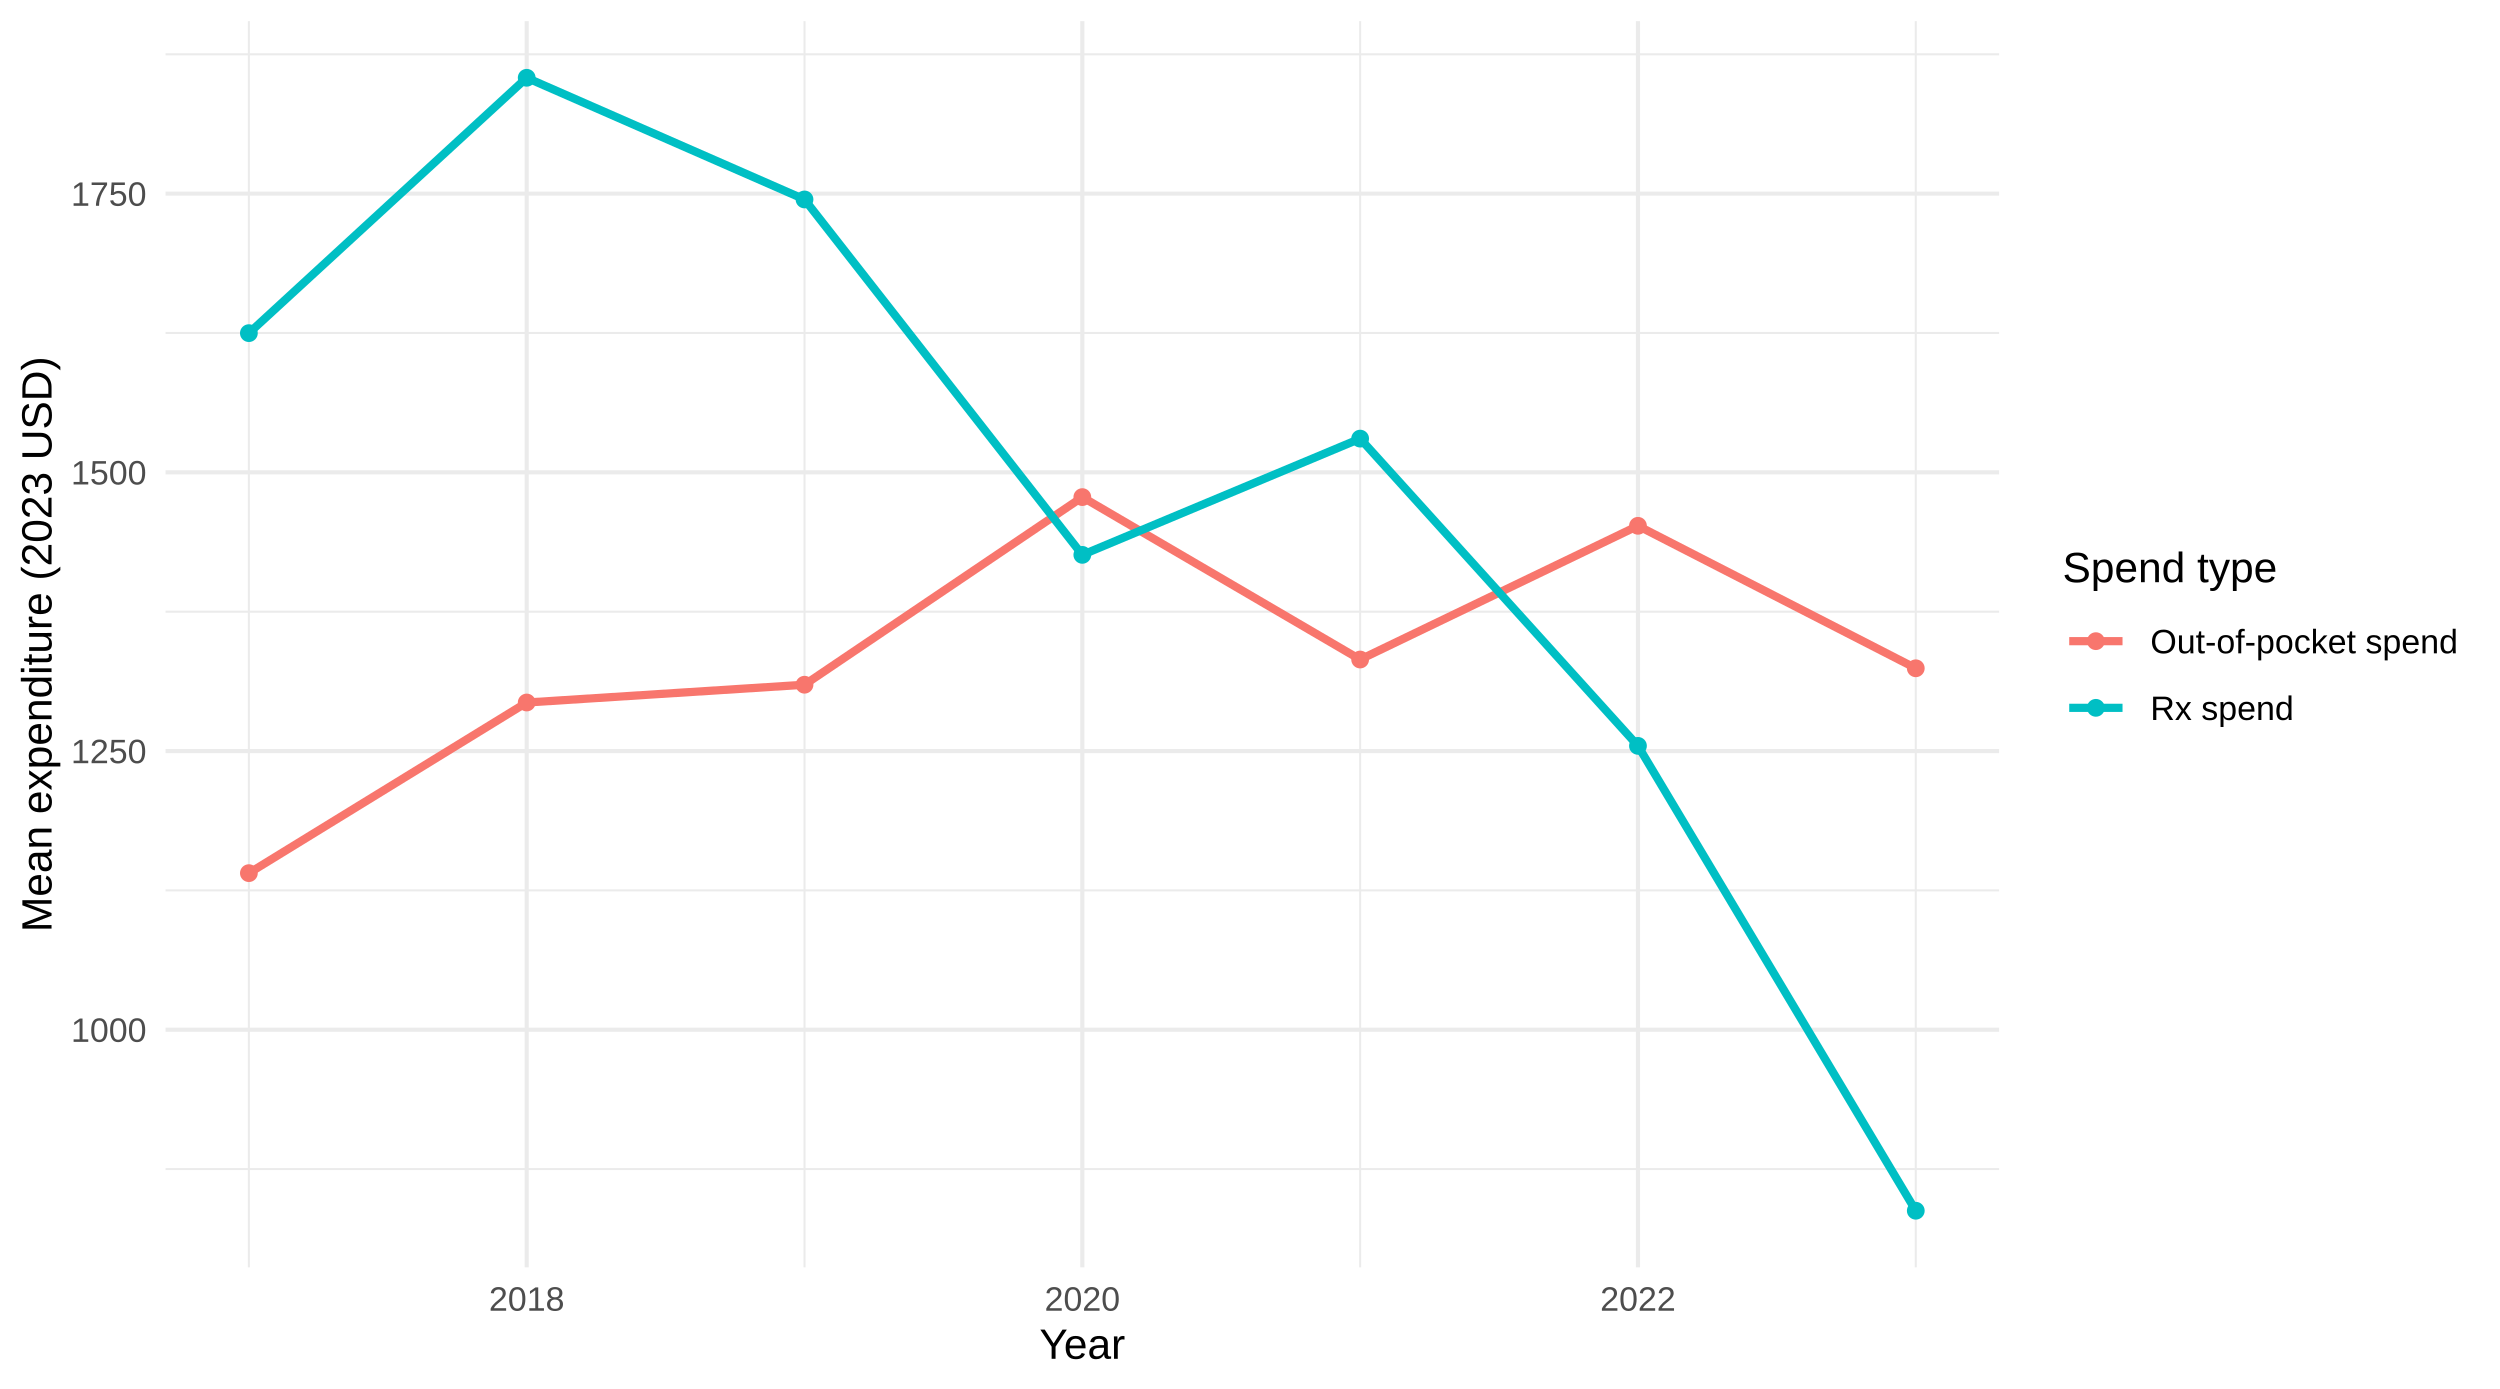
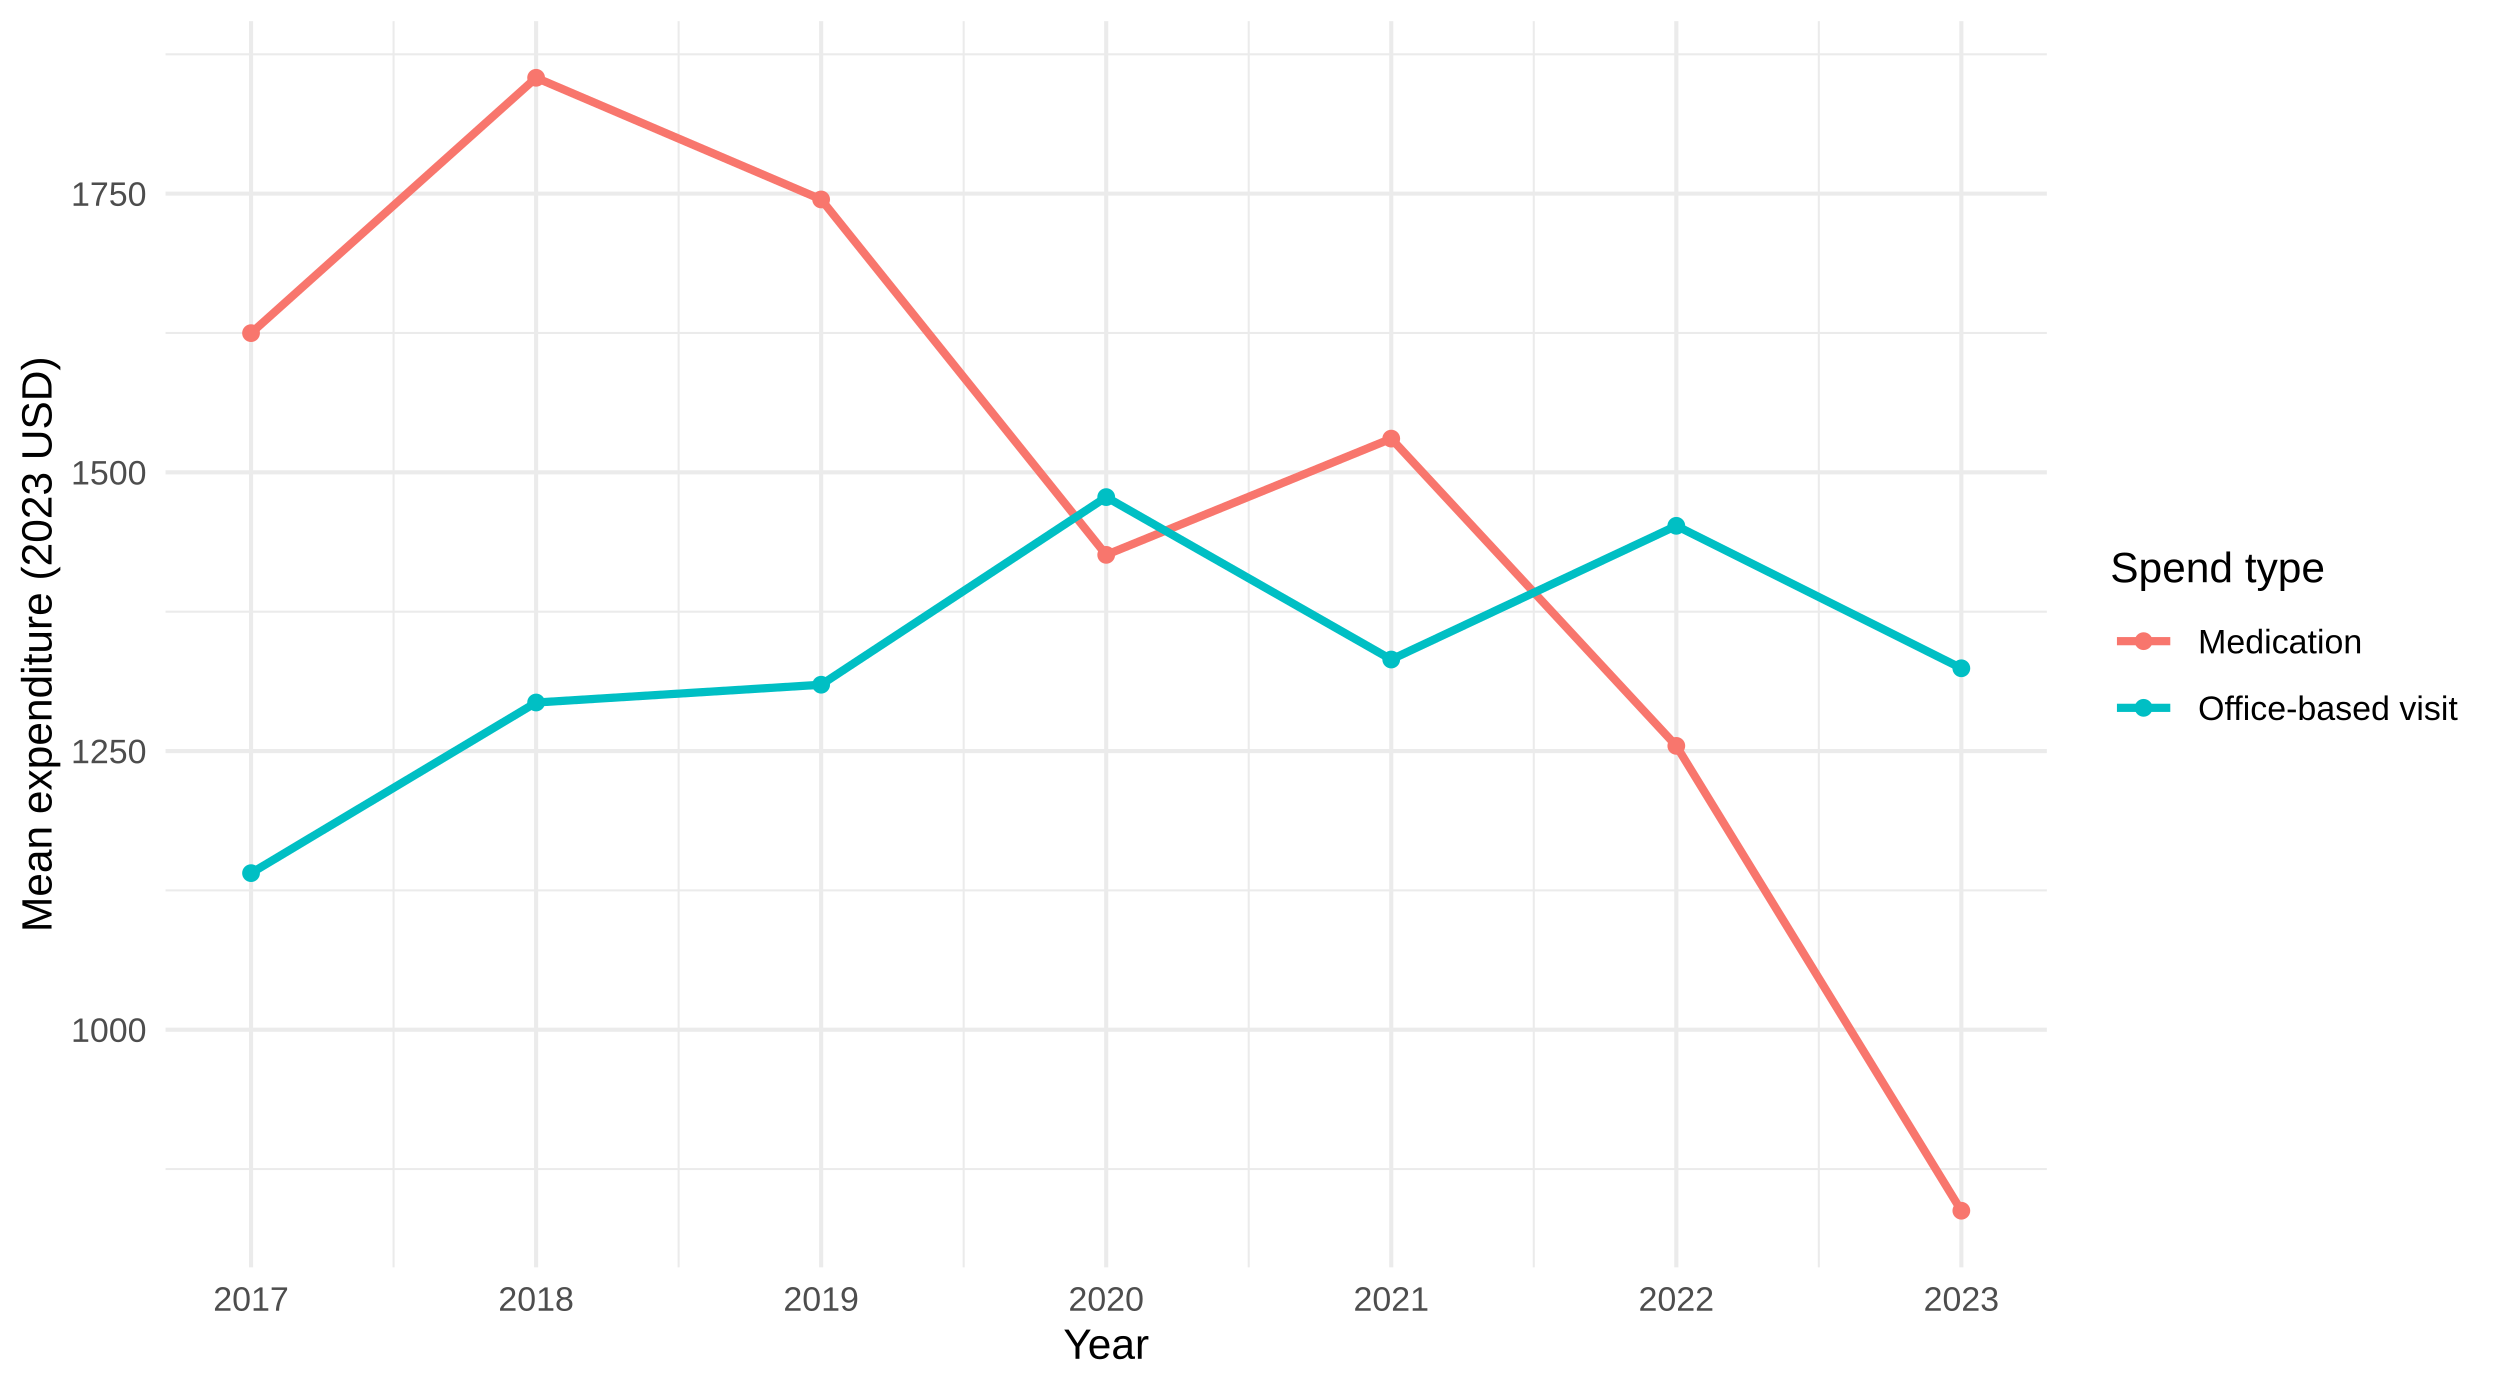
<svg xmlns="http://www.w3.org/2000/svg" width="648.00pt" height="360.00pt" viewBox="0 0 648.00 360.00">
  <g class="svglite">
    <defs>
      <style type="text/css">
    .svglite line, .svglite polyline, .svglite polygon, .svglite path, .svglite rect, .svglite circle {
      fill: none;
      stroke: #000000;
      stroke-linecap: round;
      stroke-linejoin: round;
      stroke-miterlimit: 10.00;
    }
    .svglite text {
      white-space: pre;
    }
    .svglite g.glyphgroup path {
      fill: inherit;
      stroke: none;
    }
  </style>
    </defs>
    <rect width="100%" height="100%" style="stroke: none; fill: #FFFFFF;" />
    <defs>
      <clipPath id="cpMC4wMHw2NDguMDB8MC4wMHwzNjAuMDA=">
        <rect x="0.00" y="0.00" width="648.00" height="360.00" />
      </clipPath>
    </defs>
    <g clip-path="url(#cpMC4wMHw2NDguMDB8MC4wMHwzNjAuMDA=)">
      <rect x="0.00" y="0.00" width="648.00" height="360.00" style="stroke-width: 1.07; stroke: none; fill: #FFFFFF;" />
    </g>
    <defs>
-       <clipPath id="cpNDIuOTF8NTE4LjE3fDUuNDh8MzI4LjUw">
-         <rect x="42.91" y="5.48" width="475.26" height="323.02" />
+       <clipPath id="cpNDIuOTF8NTMwLjU1fDUuNDh8MzI4LjUw">
+         <rect x="42.91" y="5.48" width="487.64" height="323.02" />
      </clipPath>
    </defs>
-     <g clip-path="url(#cpNDIuOTF8NTE4LjE3fDUuNDh8MzI4LjUw)">
-       <polyline points="42.91,303.02 518.17,303.02 " style="stroke-width: 0.53; stroke: #EBEBEB; stroke-linecap: butt;" />
-       <polyline points="42.91,230.78 518.17,230.78 " style="stroke-width: 0.53; stroke: #EBEBEB; stroke-linecap: butt;" />
-       <polyline points="42.91,158.55 518.17,158.55 " style="stroke-width: 0.53; stroke: #EBEBEB; stroke-linecap: butt;" />
-       <polyline points="42.91,86.31 518.17,86.31 " style="stroke-width: 0.53; stroke: #EBEBEB; stroke-linecap: butt;" />
-       <polyline points="42.91,14.07 518.17,14.07 " style="stroke-width: 0.53; stroke: #EBEBEB; stroke-linecap: butt;" />
-       <polyline points="64.51,328.50 64.51,5.48 " style="stroke-width: 0.53; stroke: #EBEBEB; stroke-linecap: butt;" />
-       <polyline points="208.53,328.50 208.53,5.48 " style="stroke-width: 0.53; stroke: #EBEBEB; stroke-linecap: butt;" />
-       <polyline points="352.55,328.50 352.55,5.48 " style="stroke-width: 0.53; stroke: #EBEBEB; stroke-linecap: butt;" />
-       <polyline points="496.57,328.50 496.57,5.48 " style="stroke-width: 0.53; stroke: #EBEBEB; stroke-linecap: butt;" />
-       <polyline points="42.91,266.90 518.17,266.90 " style="stroke-width: 1.07; stroke: #EBEBEB; stroke-linecap: butt;" />
-       <polyline points="42.91,194.67 518.17,194.67 " style="stroke-width: 1.07; stroke: #EBEBEB; stroke-linecap: butt;" />
-       <polyline points="42.91,122.43 518.17,122.43 " style="stroke-width: 1.07; stroke: #EBEBEB; stroke-linecap: butt;" />
-       <polyline points="42.91,50.19 518.17,50.19 " style="stroke-width: 1.07; stroke: #EBEBEB; stroke-linecap: butt;" />
-       <polyline points="136.52,328.50 136.52,5.48 " style="stroke-width: 1.07; stroke: #EBEBEB; stroke-linecap: butt;" />
-       <polyline points="280.54,328.50 280.54,5.48 " style="stroke-width: 1.07; stroke: #EBEBEB; stroke-linecap: butt;" />
-       <polyline points="424.56,328.50 424.56,5.48 " style="stroke-width: 1.07; stroke: #EBEBEB; stroke-linecap: butt;" />
-       <polyline points="64.51,226.32 136.52,182.09 208.53,177.48 280.54,128.85 352.55,170.95 424.56,136.29 496.57,173.22 " style="stroke-width: 2.13; stroke: #F8766D; stroke-linecap: butt;" />
-       <polyline points="64.51,86.35 136.52,20.16 208.53,51.70 280.54,143.82 352.55,113.69 424.56,193.33 496.57,313.82 " style="stroke-width: 2.13; stroke: #00BFC4; stroke-linecap: butt;" />
-       <circle cx="64.51" cy="86.35" r="1.95" style="stroke-width: 0.71; stroke: #00BFC4; fill: #00BFC4;" />
-       <circle cx="136.52" cy="20.16" r="1.95" style="stroke-width: 0.71; stroke: #00BFC4; fill: #00BFC4;" />
-       <circle cx="208.53" cy="51.70" r="1.95" style="stroke-width: 0.71; stroke: #00BFC4; fill: #00BFC4;" />
-       <circle cx="280.54" cy="143.82" r="1.95" style="stroke-width: 0.71; stroke: #00BFC4; fill: #00BFC4;" />
-       <circle cx="352.55" cy="113.69" r="1.95" style="stroke-width: 0.71; stroke: #00BFC4; fill: #00BFC4;" />
-       <circle cx="424.56" cy="193.33" r="1.95" style="stroke-width: 0.71; stroke: #00BFC4; fill: #00BFC4;" />
-       <circle cx="496.57" cy="313.82" r="1.95" style="stroke-width: 0.71; stroke: #00BFC4; fill: #00BFC4;" />
-       <circle cx="64.51" cy="226.32" r="1.95" style="stroke-width: 0.71; stroke: #F8766D; fill: #F8766D;" />
-       <circle cx="136.52" cy="182.09" r="1.95" style="stroke-width: 0.71; stroke: #F8766D; fill: #F8766D;" />
-       <circle cx="208.53" cy="177.48" r="1.95" style="stroke-width: 0.71; stroke: #F8766D; fill: #F8766D;" />
-       <circle cx="280.54" cy="128.85" r="1.95" style="stroke-width: 0.71; stroke: #F8766D; fill: #F8766D;" />
-       <circle cx="352.55" cy="170.95" r="1.95" style="stroke-width: 0.71; stroke: #F8766D; fill: #F8766D;" />
-       <circle cx="424.56" cy="136.29" r="1.95" style="stroke-width: 0.71; stroke: #F8766D; fill: #F8766D;" />
-       <circle cx="496.57" cy="173.22" r="1.95" style="stroke-width: 0.71; stroke: #F8766D; fill: #F8766D;" />
+     <g clip-path="url(#cpNDIuOTF8NTMwLjU1fDUuNDh8MzI4LjUw)">
+       <polyline points="42.91,303.02 530.55,303.02 " style="stroke-width: 0.53; stroke: #EBEBEB; stroke-linecap: butt;" />
+       <polyline points="42.91,230.78 530.55,230.78 " style="stroke-width: 0.53; stroke: #EBEBEB; stroke-linecap: butt;" />
+       <polyline points="42.91,158.55 530.55,158.55 " style="stroke-width: 0.53; stroke: #EBEBEB; stroke-linecap: butt;" />
+       <polyline points="42.91,86.31 530.55,86.31 " style="stroke-width: 0.53; stroke: #EBEBEB; stroke-linecap: butt;" />
+       <polyline points="42.91,14.07 530.55,14.07 " style="stroke-width: 0.53; stroke: #EBEBEB; stroke-linecap: butt;" />
+       <polyline points="102.02,328.50 102.02,5.48 " style="stroke-width: 0.53; stroke: #EBEBEB; stroke-linecap: butt;" />
+       <polyline points="175.90,328.50 175.90,5.48 " style="stroke-width: 0.53; stroke: #EBEBEB; stroke-linecap: butt;" />
+       <polyline points="249.79,328.50 249.79,5.48 " style="stroke-width: 0.53; stroke: #EBEBEB; stroke-linecap: butt;" />
+       <polyline points="323.67,328.50 323.67,5.48 " style="stroke-width: 0.53; stroke: #EBEBEB; stroke-linecap: butt;" />
+       <polyline points="397.55,328.50 397.55,5.48 " style="stroke-width: 0.53; stroke: #EBEBEB; stroke-linecap: butt;" />
+       <polyline points="471.44,328.50 471.44,5.48 " style="stroke-width: 0.53; stroke: #EBEBEB; stroke-linecap: butt;" />
+       <polyline points="42.91,266.90 530.55,266.90 " style="stroke-width: 1.07; stroke: #EBEBEB; stroke-linecap: butt;" />
+       <polyline points="42.91,194.67 530.55,194.67 " style="stroke-width: 1.07; stroke: #EBEBEB; stroke-linecap: butt;" />
+       <polyline points="42.91,122.43 530.55,122.43 " style="stroke-width: 1.07; stroke: #EBEBEB; stroke-linecap: butt;" />
+       <polyline points="42.91,50.19 530.55,50.19 " style="stroke-width: 1.07; stroke: #EBEBEB; stroke-linecap: butt;" />
+       <polyline points="65.07,328.50 65.07,5.48 " style="stroke-width: 1.07; stroke: #EBEBEB; stroke-linecap: butt;" />
+       <polyline points="138.96,328.50 138.96,5.48 " style="stroke-width: 1.07; stroke: #EBEBEB; stroke-linecap: butt;" />
+       <polyline points="212.84,328.50 212.84,5.48 " style="stroke-width: 1.07; stroke: #EBEBEB; stroke-linecap: butt;" />
+       <polyline points="286.73,328.50 286.73,5.48 " style="stroke-width: 1.07; stroke: #EBEBEB; stroke-linecap: butt;" />
+       <polyline points="360.61,328.50 360.61,5.48 " style="stroke-width: 1.07; stroke: #EBEBEB; stroke-linecap: butt;" />
+       <polyline points="434.50,328.50 434.50,5.48 " style="stroke-width: 1.07; stroke: #EBEBEB; stroke-linecap: butt;" />
+       <polyline points="508.38,328.50 508.38,5.48 " style="stroke-width: 1.07; stroke: #EBEBEB; stroke-linecap: butt;" />
+       <polyline points="65.07,86.35 138.96,20.16 212.84,51.70 286.73,143.82 360.61,113.69 434.50,193.33 508.38,313.82 " style="stroke-width: 2.13; stroke: #F8766D; stroke-linecap: butt;" />
+       <polyline points="65.07,226.32 138.96,182.09 212.84,177.48 286.73,128.85 360.61,170.95 434.50,136.29 508.38,173.22 " style="stroke-width: 2.13; stroke: #00BFC4; stroke-linecap: butt;" />
+       <circle cx="65.07" cy="86.35" r="1.95" style="stroke-width: 0.71; stroke: #F8766D; fill: #F8766D;" />
+       <circle cx="138.96" cy="20.16" r="1.95" style="stroke-width: 0.71; stroke: #F8766D; fill: #F8766D;" />
+       <circle cx="212.84" cy="51.70" r="1.95" style="stroke-width: 0.71; stroke: #F8766D; fill: #F8766D;" />
+       <circle cx="286.73" cy="143.82" r="1.95" style="stroke-width: 0.71; stroke: #F8766D; fill: #F8766D;" />
+       <circle cx="360.61" cy="113.69" r="1.95" style="stroke-width: 0.71; stroke: #F8766D; fill: #F8766D;" />
+       <circle cx="434.50" cy="193.33" r="1.95" style="stroke-width: 0.71; stroke: #F8766D; fill: #F8766D;" />
+       <circle cx="508.38" cy="313.82" r="1.95" style="stroke-width: 0.71; stroke: #F8766D; fill: #F8766D;" />
+       <circle cx="65.07" cy="226.32" r="1.95" style="stroke-width: 0.71; stroke: #00BFC4; fill: #00BFC4;" />
+       <circle cx="138.96" cy="182.09" r="1.95" style="stroke-width: 0.71; stroke: #00BFC4; fill: #00BFC4;" />
+       <circle cx="212.84" cy="177.48" r="1.95" style="stroke-width: 0.71; stroke: #00BFC4; fill: #00BFC4;" />
+       <circle cx="286.73" cy="128.85" r="1.95" style="stroke-width: 0.71; stroke: #00BFC4; fill: #00BFC4;" />
+       <circle cx="360.61" cy="170.95" r="1.95" style="stroke-width: 0.71; stroke: #00BFC4; fill: #00BFC4;" />
+       <circle cx="434.50" cy="136.29" r="1.95" style="stroke-width: 0.71; stroke: #00BFC4; fill: #00BFC4;" />
+       <circle cx="508.38" cy="173.22" r="1.95" style="stroke-width: 0.71; stroke: #00BFC4; fill: #00BFC4;" />
    </g>
    <g clip-path="url(#cpMC4wMHw2NDguMDB8MC4wMHwzNjAuMDA=)">
      <text x="37.98" y="270.05" text-anchor="end" style="font-size: 8.80px;fill: #4D4D4D; font-family: &quot;Arial&quot;;" textLength="19.56px" lengthAdjust="spacingAndGlyphs">1000</text>
      <text x="37.98" y="197.82" text-anchor="end" style="font-size: 8.80px;fill: #4D4D4D; font-family: &quot;Arial&quot;;" textLength="19.56px" lengthAdjust="spacingAndGlyphs">1250</text>
      <text x="37.98" y="125.58" text-anchor="end" style="font-size: 8.80px;fill: #4D4D4D; font-family: &quot;Arial&quot;;" textLength="19.56px" lengthAdjust="spacingAndGlyphs">1500</text>
      <text x="37.98" y="53.34" text-anchor="end" style="font-size: 8.80px;fill: #4D4D4D; font-family: &quot;Arial&quot;;" textLength="19.56px" lengthAdjust="spacingAndGlyphs">1750</text>
-       <text x="136.52" y="339.74" text-anchor="middle" style="font-size: 8.80px;fill: #4D4D4D; font-family: &quot;Arial&quot;;" textLength="19.56px" lengthAdjust="spacingAndGlyphs">2018</text>
-       <text x="280.54" y="339.74" text-anchor="middle" style="font-size: 8.80px;fill: #4D4D4D; font-family: &quot;Arial&quot;;" textLength="19.56px" lengthAdjust="spacingAndGlyphs">2020</text>
-       <text x="424.56" y="339.74" text-anchor="middle" style="font-size: 8.80px;fill: #4D4D4D; font-family: &quot;Arial&quot;;" textLength="19.56px" lengthAdjust="spacingAndGlyphs">2022</text>
-       <text x="280.54" y="352.20" text-anchor="middle" style="font-size: 11.00px; font-family: &quot;Arial&quot;;" textLength="22.23px" lengthAdjust="spacingAndGlyphs">Year</text>
+       <text x="65.07" y="339.74" text-anchor="middle" style="font-size: 8.80px;fill: #4D4D4D; font-family: &quot;Arial&quot;;" textLength="19.56px" lengthAdjust="spacingAndGlyphs">2017</text>
+       <text x="138.96" y="339.74" text-anchor="middle" style="font-size: 8.80px;fill: #4D4D4D; font-family: &quot;Arial&quot;;" textLength="19.56px" lengthAdjust="spacingAndGlyphs">2018</text>
+       <text x="212.84" y="339.74" text-anchor="middle" style="font-size: 8.80px;fill: #4D4D4D; font-family: &quot;Arial&quot;;" textLength="19.56px" lengthAdjust="spacingAndGlyphs">2019</text>
+       <text x="286.73" y="339.74" text-anchor="middle" style="font-size: 8.80px;fill: #4D4D4D; font-family: &quot;Arial&quot;;" textLength="19.56px" lengthAdjust="spacingAndGlyphs">2020</text>
+       <text x="360.61" y="339.74" text-anchor="middle" style="font-size: 8.80px;fill: #4D4D4D; font-family: &quot;Arial&quot;;" textLength="19.56px" lengthAdjust="spacingAndGlyphs">2021</text>
+       <text x="434.50" y="339.74" text-anchor="middle" style="font-size: 8.80px;fill: #4D4D4D; font-family: &quot;Arial&quot;;" textLength="19.56px" lengthAdjust="spacingAndGlyphs">2022</text>
+       <text x="508.38" y="339.74" text-anchor="middle" style="font-size: 8.80px;fill: #4D4D4D; font-family: &quot;Arial&quot;;" textLength="19.56px" lengthAdjust="spacingAndGlyphs">2023</text>
+       <text x="286.73" y="352.20" text-anchor="middle" style="font-size: 11.00px; font-family: &quot;Arial&quot;;" textLength="22.23px" lengthAdjust="spacingAndGlyphs">Year</text>
      <text transform="translate(13.36,166.99) rotate(-90)" text-anchor="middle" style="font-size: 11.00px; font-family: &quot;Arial&quot;;" textLength="149.28px" lengthAdjust="spacingAndGlyphs">Mean expenditure (2023 USD)</text>
-       <text x="534.61" y="150.91" style="font-size: 11.00px; font-family: &quot;Arial&quot;;" textLength="55.72px" lengthAdjust="spacingAndGlyphs">Spend type</text>
-       <line x1="536.34" y1="166.19" x2="550.16" y2="166.19" style="stroke-width: 2.13; stroke: #F8766D; stroke-linecap: butt;" />
-       <circle cx="543.25" cy="166.19" r="1.95" style="stroke-width: 0.71; stroke: #F8766D; fill: #F8766D;" />
-       <line x1="536.34" y1="183.47" x2="550.16" y2="183.47" style="stroke-width: 2.13; stroke: #00BFC4; stroke-linecap: butt;" />
-       <circle cx="543.25" cy="183.47" r="1.95" style="stroke-width: 0.71; stroke: #00BFC4; fill: #00BFC4;" />
-       <text x="557.37" y="169.34" style="font-size: 8.80px; font-family: &quot;Arial&quot;;" textLength="79.67px" lengthAdjust="spacingAndGlyphs">Out-of-pocket spend</text>
-       <text x="557.37" y="186.62" style="font-size: 8.80px; font-family: &quot;Arial&quot;;" textLength="37.17px" lengthAdjust="spacingAndGlyphs">Rx spend</text>
+       <text x="546.98" y="150.91" style="font-size: 11.00px; font-family: &quot;Arial&quot;;" textLength="55.72px" lengthAdjust="spacingAndGlyphs">Spend type</text>
+       <line x1="548.71" y1="166.19" x2="562.54" y2="166.19" style="stroke-width: 2.13; stroke: #F8766D; stroke-linecap: butt;" />
+       <circle cx="555.62" cy="166.19" r="1.95" style="stroke-width: 0.71; stroke: #F8766D; fill: #F8766D;" />
+       <line x1="548.71" y1="183.47" x2="562.54" y2="183.47" style="stroke-width: 2.13; stroke: #00BFC4; stroke-linecap: butt;" />
+       <circle cx="555.62" cy="183.47" r="1.95" style="stroke-width: 0.71; stroke: #00BFC4; fill: #00BFC4;" />
+       <text x="569.74" y="169.34" style="font-size: 8.80px; font-family: &quot;Arial&quot;;" textLength="42.53px" lengthAdjust="spacingAndGlyphs">Medication</text>
+       <text x="569.74" y="186.62" style="font-size: 8.80px; font-family: &quot;Arial&quot;;" textLength="67.30px" lengthAdjust="spacingAndGlyphs">Office-based visit</text>
    </g>
  </g>
</svg>
